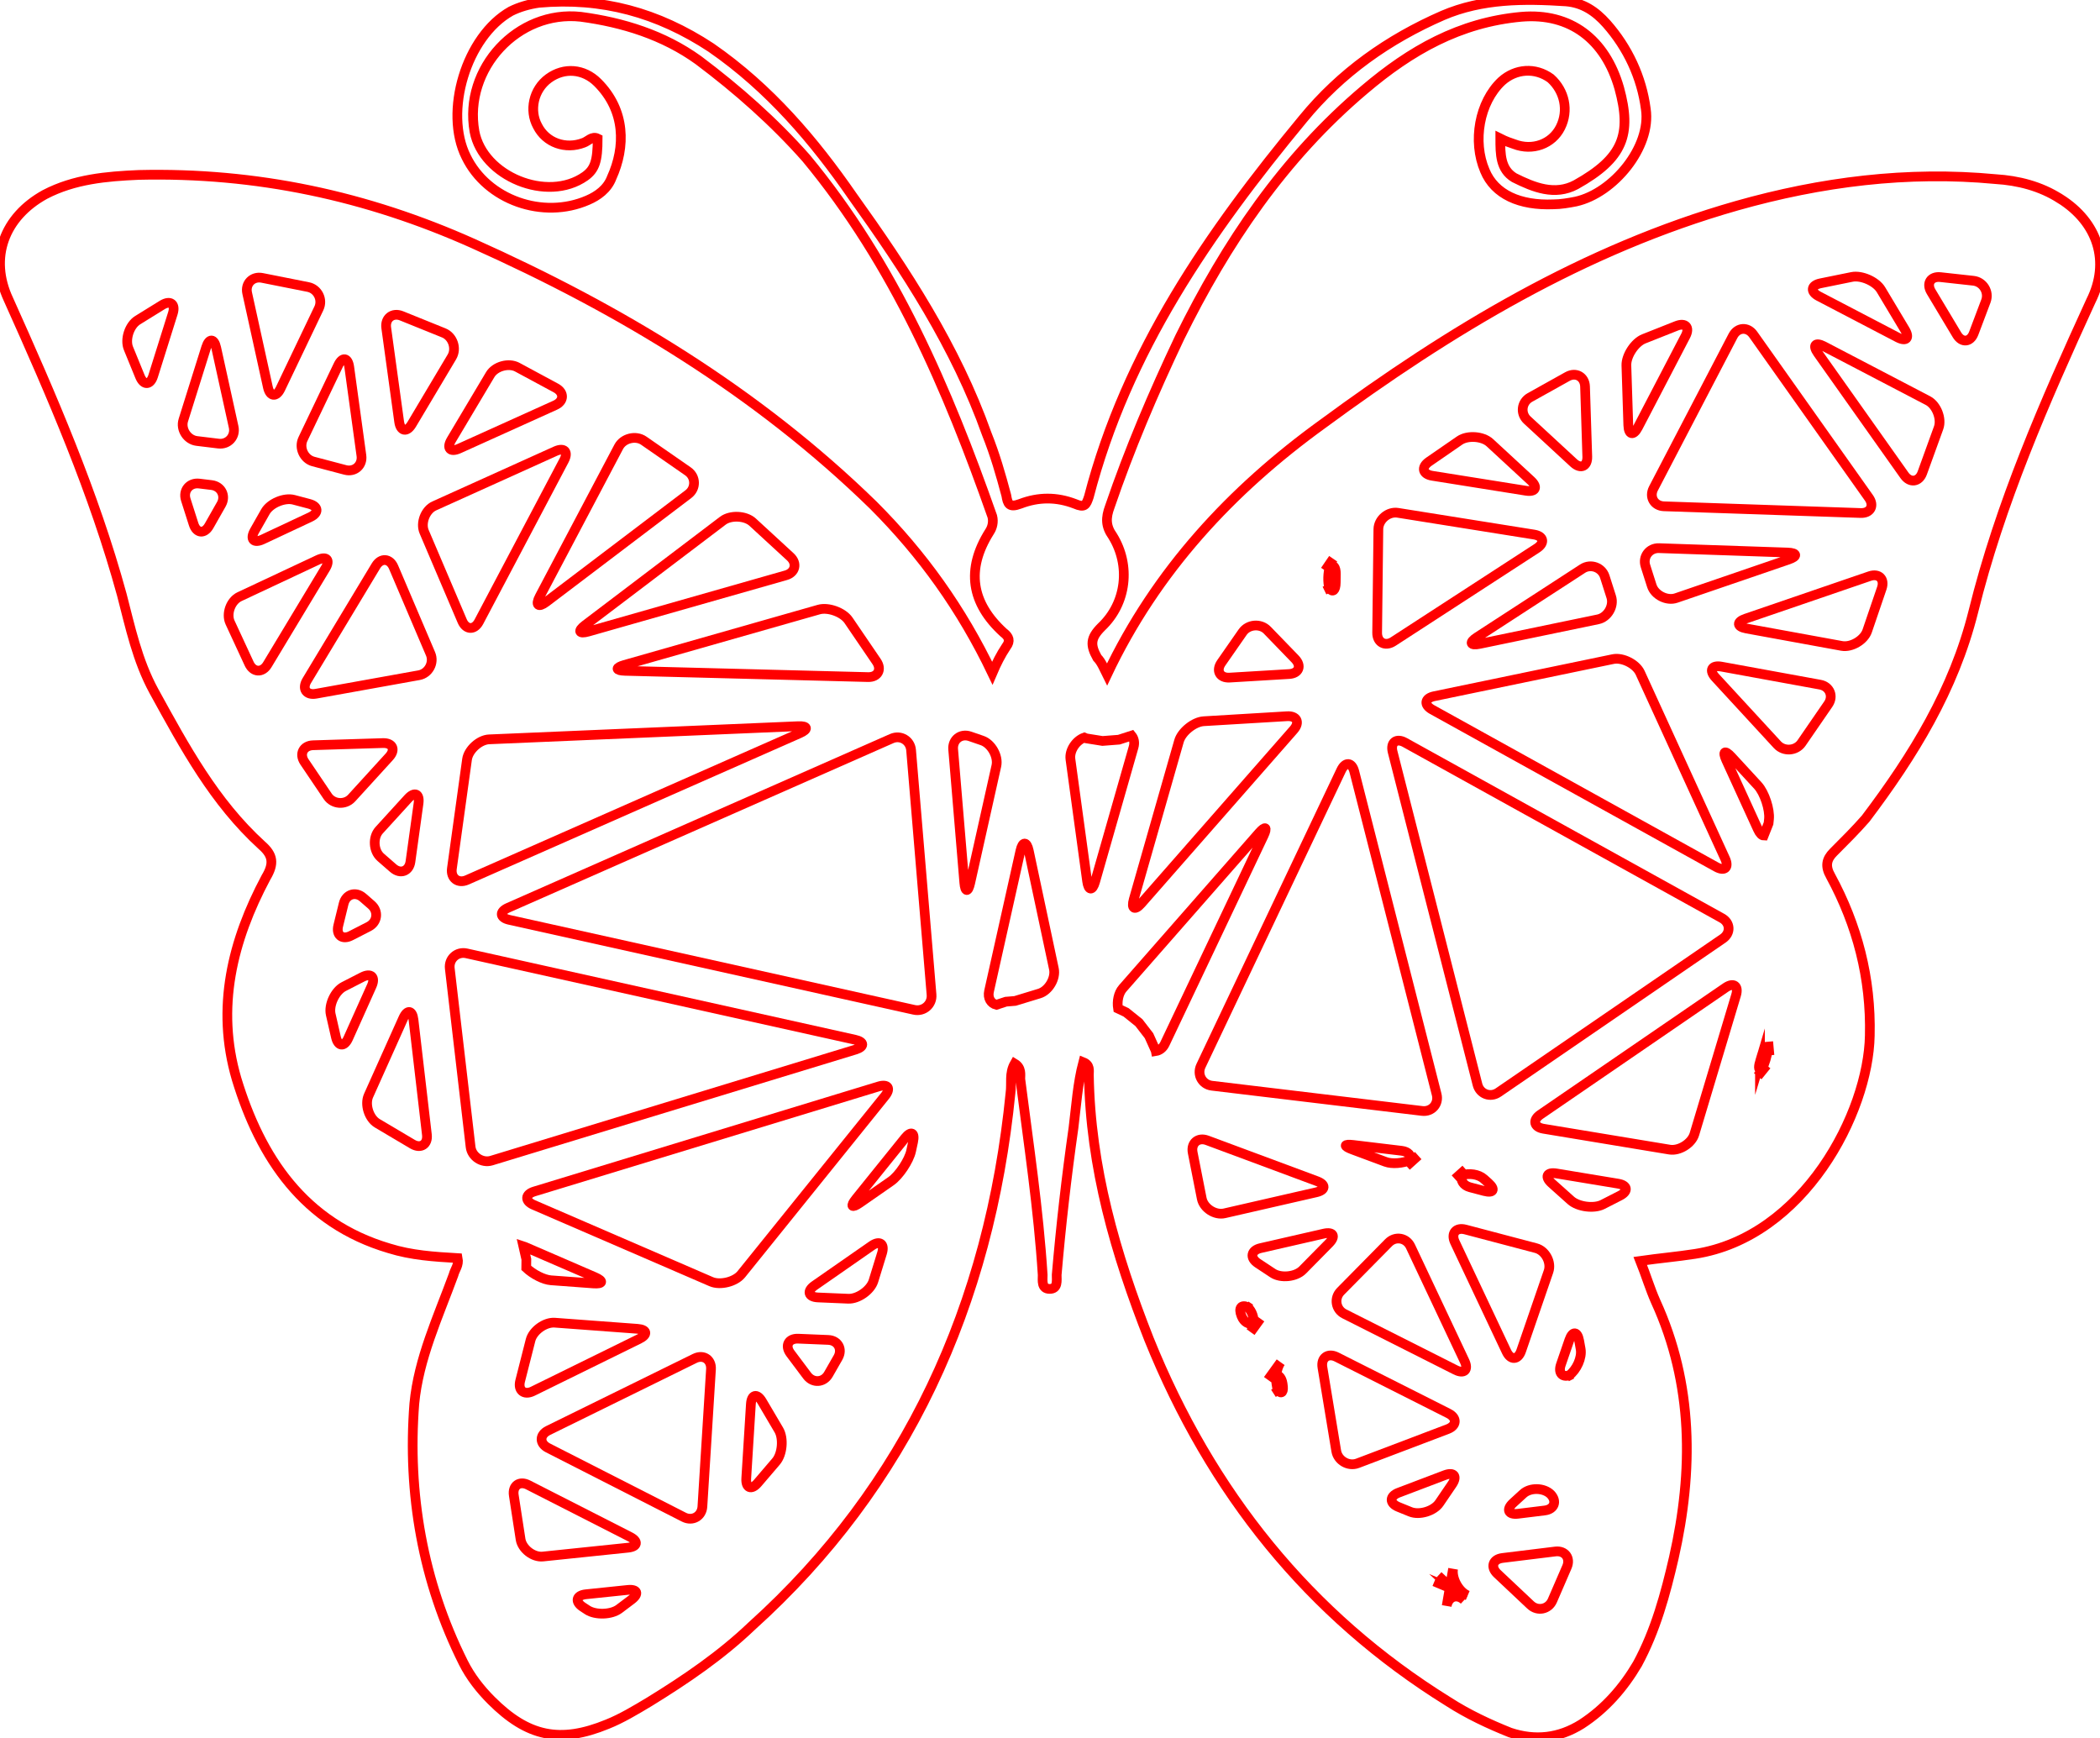
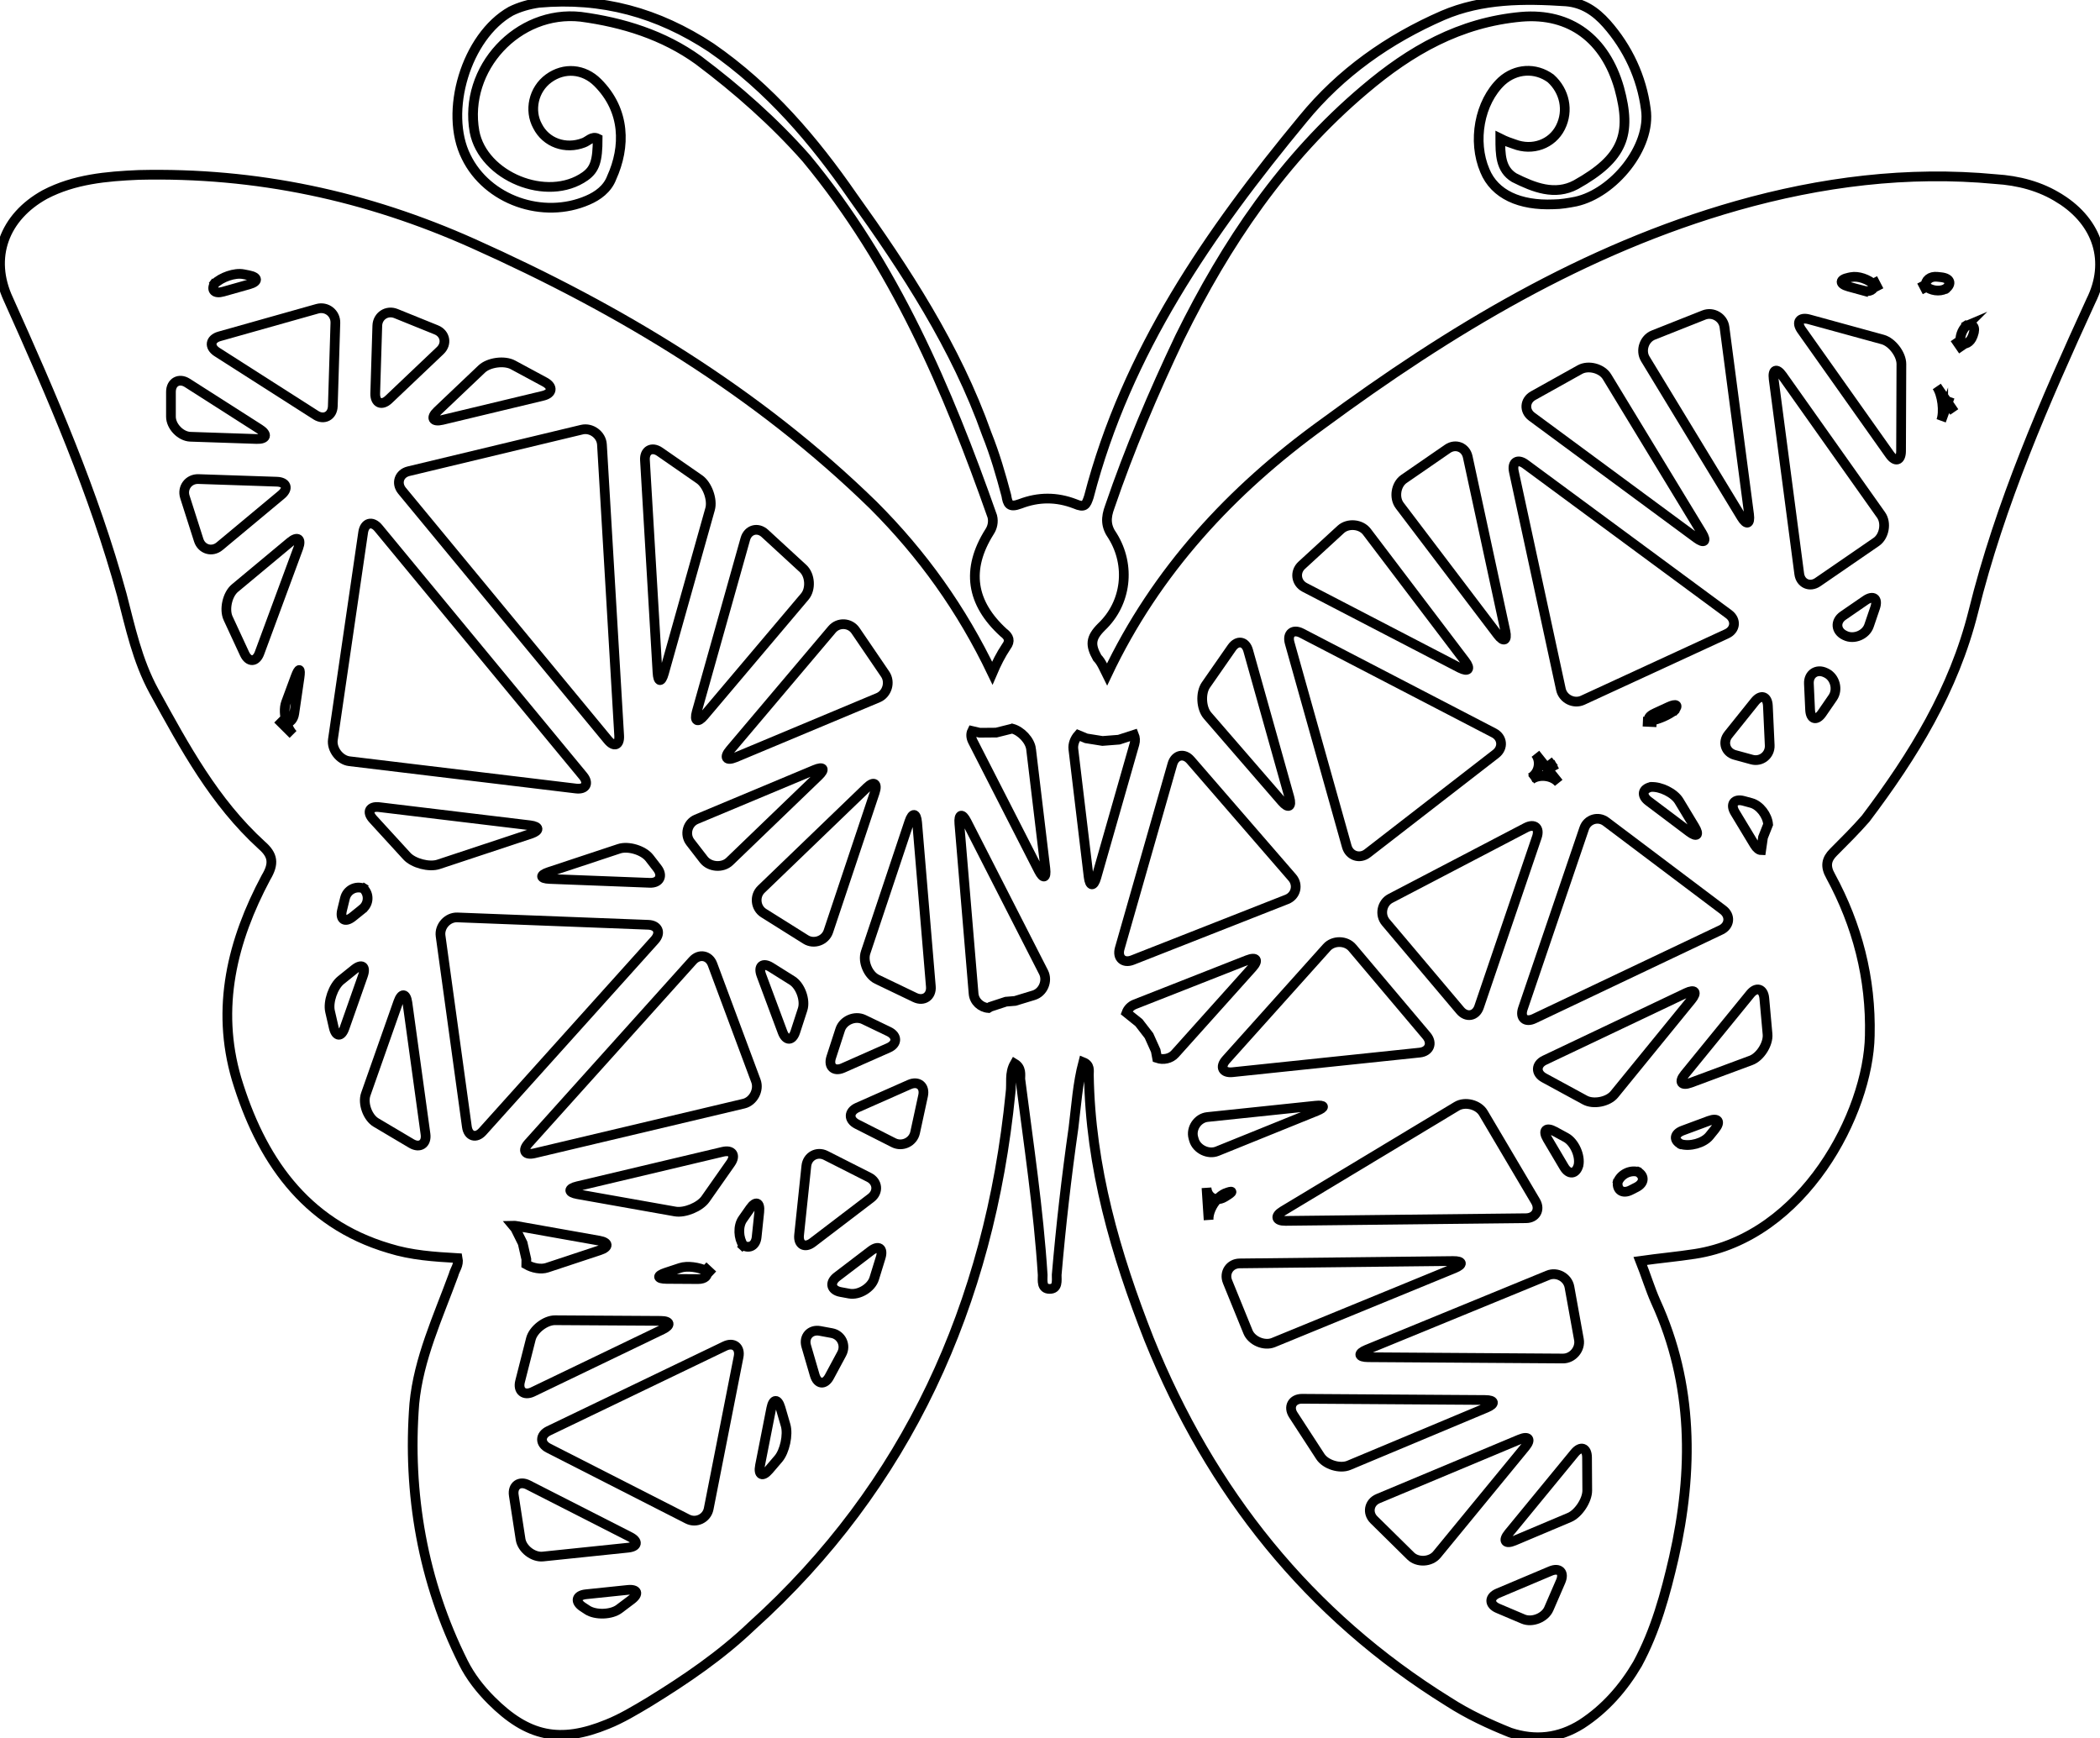
<svg xmlns="http://www.w3.org/2000/svg" version="1.1" width="216" height="178.687" viewBox="20.16,20.16,216,178.687">
-   <g fill="none" fill-rule="nonzero" stroke="#ff0000" stroke-width="1px" stroke-linecap="butt" stroke-linejoin="miter" stroke-miterlimit="10" stroke-dasharray="" stroke-dashoffset="0" font-family="none" font-weight="none" font-size="none" text-anchor="none" style="mix-blend-mode: normal">
-     <path d="M110.001,151.913c-0.295,0.956 -1.588,1.869 -2.587,1.827l-3.115,-0.131c-0.999,-0.042 -1.177,-0.655 -0.357,-1.226l5.887,-4.096c0.821,-0.571 1.347,-0.187 1.052,0.769z" />
-     <path d="M148.771,154.763c-0.096,-0.064 -0.187,-0.115 -0.273,-0.154c-0.063,-0.059 -0.131,-0.112 -0.203,-0.16zM149.105,156.293c0.249,-0.066 0.493,-0.234 0.692,-0.511l-1.004,1.391c0.183,-0.253 0.284,-0.561 0.312,-0.88zM147.873,155.552l-0.016,-0.039c-0.334,-0.819 -0.014,-1.207 0.641,-0.904c0.44,0.41 0.66,1.07 0.607,1.685c-0.481,0.127 -0.984,-0.132 -1.232,-0.742z" />
-     <path d="M155.623,141.648c0.937,0.349 0.9,0.92 -0.075,1.144l-9.443,2.164c-0.975,0.223 -2.143,-0.534 -2.336,-1.516l-0.932,-4.727c-0.193,-0.981 0.551,-1.614 1.488,-1.265z" />
-     <path d="M154.146,150.786c-0.702,0.712 -2.239,0.872 -3.073,0.321l-1.542,-1.02c-0.834,-0.552 -0.693,-1.327 0.281,-1.55l6.514,-1.493c0.975,-0.223 1.247,0.265 0.545,0.977z" />
-     <path d="M137.542,113.092c-0.659,0.752 -1.044,0.542 -0.769,-0.419l4.655,-16.289c0.275,-0.962 1.548,-1.983 2.546,-2.043l8.573,-0.514c0.998,-0.06 1.337,0.632 0.678,1.384z" />
-     <path d="M178.151,148.539c0.967,0.255 1.608,1.456 1.283,2.402l-2.81,8.163c-0.326,0.946 -1.078,0.987 -1.504,0.082l-5.315,-11.266c-0.427,-0.904 0.114,-1.554 1.08,-1.298z" />
-     <path d="M113.874,138.55c-0.211,0.977 -1.244,2.526 -2.065,3.097l-3.218,2.239c-0.821,0.571 -1.014,0.364 -0.387,-0.415l5.04,-6.253c0.628,-0.779 1.044,-0.58 0.832,0.398z" />
-     <path d="M128.561,119.81c0.208,0.978 -0.54,2.248 -1.497,2.539l-2.495,0.761l-0.939,0.077l-0.983,0.323c-0.568,-0.139 -0.915,-0.694 -0.756,-1.403l3.231,-14.454c0.218,-0.976 0.644,-0.974 0.853,0.004z" />
-     <path d="M81.354,151.521c0.918,0.397 0.838,0.72 -0.159,0.646l-4.358,-0.323c-0.772,-0.057 -1.857,-0.625 -2.549,-1.275l0.01,-0.884l-0.305,-1.338c0.063,0.02 0.128,0.045 0.197,0.075z" />
-     <path d="M105.349,157.977c0.999,0.042 1.501,0.951 1.005,1.819l-0.983,1.717c-0.497,0.868 -1.594,0.936 -2.194,0.136l-1.713,-2.284c-0.6,-0.8 -0.201,-1.558 0.798,-1.516z" />
-     <path d="M132.799,110.854c-0.275,0.962 -0.685,0.932 -0.82,-0.058l-1.716,-12.544c-0.123,-0.896 0.562,-1.924 1.424,-2.231l0.199,0.083l1.673,0.267l1.689,-0.131l1.304,-0.422c0.243,0.299 0.338,0.722 0.206,1.182z" />
-     <path d="M173.258,141.838c0.745,0.667 0.524,1.078 -0.443,0.823l-1.447,-0.382c-0.693,-0.183 -1.004,-0.709 -0.852,-1.24c0.763,-0.24 1.723,-0.114 2.275,0.381zM170.919,140.43c-0.211,0.19 -0.344,0.4 -0.404,0.61c-0.266,0.084 -0.509,0.212 -0.701,0.386z" />
-     <path d="M164.33,138.524c0.694,0.083 1.025,0.494 0.908,0.962c-0.82,0.328 -1.888,0.426 -2.566,0.174l-3.425,-1.274c-0.937,-0.349 -0.882,-0.578 0.111,-0.459zM165.238,139.486c0.312,-0.125 0.589,-0.283 0.794,-0.468l-1.202,1.083c0.223,-0.201 0.357,-0.413 0.408,-0.615z" />
-     <path d="M139.974,127.523c-0.206,0.433 -0.555,0.687 -0.931,0.747l-0.007,-0.037l-0.694,-1.545l-1.035,-1.341l-1.321,-1.062l-0.827,-0.391c-0.121,-0.739 0.042,-1.58 0.479,-2.079l14.027,-15.994c0.659,-0.752 0.89,-0.6 0.461,0.303z" />
-     <path d="M121.189,96.329c0.946,0.326 1.673,1.627 1.455,2.603l-2.694,12.056c-0.218,0.976 -0.519,0.955 -0.603,-0.041l-1.147,-13.712c-0.083,-0.997 0.779,-1.667 1.724,-1.342z" />
-     <path d="M152.089,162.536c0.131,0.792 -0.09,1.044 -0.464,0.678c-0.183,-0.471 -0.243,-1.07 -0.182,-1.634c0.299,0.047 0.544,0.341 0.63,0.858zM151.625,163.214c0.051,0.13 0.111,0.25 0.18,0.357l-0.48,-0.739c0.107,0.165 0.208,0.292 0.3,0.382zM151.885,160.272c-0.24,0.333 -0.388,0.806 -0.442,1.307c-0.272,-0.043 -0.588,0.12 -0.867,0.506z" />
-     <path d="M167.93,132.726c0.247,0.969 -0.499,1.819 -1.491,1.7l-21.627,-2.595c-0.993,-0.119 -1.557,-1.142 -1.128,-2.045l14.424,-30.402c0.429,-0.903 1.104,-0.838 1.352,0.131z" />
-     <path d="M170.802,160.156c0.427,0.904 -0.04,1.359 -0.932,0.908l-11.432,-5.766c-0.893,-0.45 -1.084,-1.613 -0.381,-2.325l4.926,-4.994c0.702,-0.712 1.831,-0.519 2.258,0.385z" />
-     <path d="M197.272,114.593c0.875,0.485 0.925,1.534 0.1,2.1l-23.097,15.831c-0.825,0.565 -1.897,0.162 -2.144,-0.807l-8.728,-34.221c-0.247,-0.969 0.38,-1.453 1.255,-0.969z" />
-     <path d="M100.267,167.24c0.508,0.861 0.366,2.483 -0.284,3.243l-1.891,2.212c-0.65,0.76 -1.237,0.522 -1.175,-0.476l0.478,-7.643c0.062,-0.998 0.633,-1.135 1.141,-0.273z" />
-     <path d="M96.406,151.224c-0.628,0.779 -2.173,1.16 -3.091,0.763l-18.274,-7.902c-0.918,-0.397 -0.879,-1.086 0.077,-1.377l35.416,-10.802c0.957,-0.292 1.285,0.195 0.658,0.974z" />
-     <path d="M92.407,175.119c-0.062,0.998 -1.016,1.542 -1.907,1.088l-13.971,-7.121c-0.891,-0.454 -0.885,-1.35 0.013,-1.791l15.078,-7.415c0.897,-0.441 1.732,0.115 1.67,1.114z" />
-     <path d="M169.15,165.54c0.893,0.45 0.851,1.256 -0.084,1.61l-9.267,3.518c-0.935,0.355 -2.033,-0.277 -2.196,-1.264l-1.421,-8.597c-0.163,-0.987 0.567,-1.523 1.46,-1.073z" />
-     <path d="M153.367,87.931c0.695,0.719 0.393,1.497 -0.606,1.557l-6.127,0.367c-0.998,0.06 -1.425,-0.701 -0.854,-1.522l2.194,-3.153c0.571,-0.821 1.838,-0.923 2.533,-0.204z" />
-     <path d="M108.107,127.1c0.976,0.217 0.996,0.726 0.039,1.017l-37.436,11.418c-0.957,0.292 -2.029,-0.41 -2.145,-1.403l-2.142,-18.362c-0.116,-0.993 0.744,-1.77 1.721,-1.553z" />
-     <path d="M168.204,174.756c-0.563,0.827 -2.052,1.277 -2.978,0.901l-1.237,-0.502c-0.927,-0.376 -0.918,-1.107 0.017,-1.462l4.767,-1.81c0.935,-0.355 1.307,0.117 0.744,0.944z" />
-     <path d="M182.74,158.908c0.161,0.891 -0.41,2.15 -1.182,2.714c-0.723,0.217 -1.139,-0.268 -0.849,-1.108l0.872,-2.533c0.326,-0.946 0.829,-0.907 1.006,0.077zM181.557,161.622c0.091,-0.027 0.186,-0.066 0.286,-0.116l-0.535,0.269c0.085,-0.043 0.168,-0.094 0.249,-0.153z" />
-     <path d="M115.975,122.468c0.083,0.997 -0.809,1.776 -1.786,1.559l-41.648,-9.257c-0.976,-0.217 -1.037,-0.837 -0.122,-1.241l39.456,-17.402c0.915,-0.404 1.913,0.189 1.997,1.186z" />
-     <path d="M179.687,173.885c-0.007,-0.007 -0.014,-0.015 -0.022,-0.022c-0.008,-0.008 -0.016,-0.017 -0.024,-0.025zM179.048,175.519l-2.75,0.338c-0.993,0.122 -1.248,-0.432 -0.511,-1.108l1.035,-0.949c0.729,-0.669 2.14,-0.634 2.843,0.063c0.665,0.713 0.364,1.535 -0.618,1.656z" />
-     <path d="M85.725,156.835c0.997,0.074 1.097,0.589 0.2,1.03l-10.961,5.39c-0.897,0.441 -1.548,-0.087 -1.302,-1.056l1.07,-4.205c0.247,-0.969 1.49,-1.864 2.488,-1.79z" />
-     <path d="M68.196,110.67c-0.915,0.404 -1.693,-0.183 -1.555,-1.174l1.556,-11.224c0.137,-0.991 1.274,-2.024 2.273,-2.066l31.786,-1.354c0.999,-0.043 1.083,0.318 0.168,0.722z" />
-     <path d="M186.59,141.905c0.987,0.163 1.082,0.781 0.192,1.236l-1.778,0.908c-0.891,0.455 -2.527,0.242 -3.272,-0.425l-1.969,-1.762c-0.745,-0.667 -0.504,-1.17 0.483,-1.007z" />
-     <path d="M157.55,80.088c-0.01,0.816 -0.31,1.033 -0.658,0.597c-0.183,-0.681 -0.151,-1.598 0.065,-2.326c0.35,-0.16 0.612,0.136 0.604,0.83zM156.651,80.29c0.081,0.166 0.162,0.298 0.24,0.396c0.038,0.143 0.086,0.275 0.143,0.393zM157.286,77.627c-0.136,0.2 -0.247,0.452 -0.33,0.733c-0.154,0.07 -0.326,0.23 -0.498,0.483z" />
+   <g fill="none" fill-rule="nonzero" stroke="#000000" stroke-width="1px" stroke-linecap="butt" stroke-linejoin="miter" stroke-miterlimit="10" stroke-dasharray="" stroke-dashoffset="0" font-family="none" font-weight="none" font-size="none" text-anchor="none" style="mix-blend-mode: normal">
+     <path d="M115.905,121.633c0.083,0.997 -0.735,1.56 -1.636,1.127l-3.905,-1.875c-0.901,-0.433 -1.486,-1.814 -1.169,-2.763l4.498,-13.464c0.317,-0.948 0.717,-0.9 0.8,0.096z" />
+     <path d="M114.286,136.645c-0.212,0.977 -1.315,1.503 -2.207,1.051l-3.768,-1.909c-0.892,-0.452 -0.87,-1.309 0.045,-1.713l5.345,-2.365c0.914,-0.405 1.617,0.168 1.406,1.146z" />
+     <path d="M111.578,126.26c0.901,0.433 0.888,1.27 -0.026,1.675l-4.688,2.074c-0.914,0.405 -1.52,-0.142 -1.211,-1.093l0.928,-2.857c0.309,-0.951 1.519,-1.469 2.421,-1.037z" />
+     <path d="M110.077,151.668c-0.295,0.956 -1.573,1.73 -2.556,1.548l-0.895,-0.165c-0.983,-0.181 -1.172,-0.969 -0.377,-1.576l3.493,-2.664c0.795,-0.606 1.296,-0.257 1.001,0.698z" />
+     <path d="M146.101,143.295c-0.248,0.149 -0.501,0.215 -0.737,0.209c0.244,-0.265 0.519,-0.477 0.801,-0.599c0.853,-0.336 0.896,-0.189 0.064,0.313zM144.257,142.331c0.047,0.709 0.526,1.158 1.107,1.173c-0.546,0.594 -0.935,1.452 -0.89,2.134zM146.165,142.905c-0.025,0.01 -0.051,0.02 -0.077,0.031l0.109,-0.044c-0.011,0.004 -0.021,0.009 -0.032,0.013z" />
+     <path d="M166.89,126.687c0.645,0.764 0.295,1.632 -0.699,1.737l-19.266,2.017c-0.995,0.104 -1.322,-0.536 -0.654,-1.281l10.361,-11.555c0.668,-0.745 1.98,-0.725 2.625,0.039z" />
+     <path d="M109.551,141.259c0.892,0.452 0.989,1.51 0.194,2.117l-6.012,4.585c-0.795,0.606 -1.486,0.218 -1.381,-0.776l0.747,-7.1c0.105,-0.995 1.101,-1.537 1.993,-1.085z" />
+     <path d="M145.362,138.569c-0.927,0.375 -2.126,-0.212 -2.398,-1.175l-0.059,-0.209c-0.272,-0.962 0.451,-2.029 1.446,-2.133l11.104,-1.163c0.995,-0.104 1.062,0.167 0.135,0.542z" />
+     <path d="M141.017,128.549c-0.458,0.511 -1.211,0.654 -1.839,0.44l-0.142,-0.756l-0.694,-1.545l-1.035,-1.341l-1.277,-1.026c0.139,-0.375 0.431,-0.696 0.848,-0.86l11.58,-4.555c0.931,-0.366 1.194,0.012 0.526,0.757z" />
+     <path d="M105.363,115.956c-0.317,0.948 -1.481,1.366 -2.328,0.834l-4.324,-2.712c-0.847,-0.531 -0.974,-1.756 -0.254,-2.45l10.872,-10.468c0.72,-0.694 1.124,-0.439 0.807,0.51z" />
+     <path d="M92.724,143.481c-0.574,0.819 -2.133,1.462 -3.118,1.288l-10.043,-1.783c-0.985,-0.175 -0.996,-0.58 -0.023,-0.811l14.968,-3.549c0.973,-0.231 1.372,0.357 0.797,1.176z" />
+     <path d="M97.984,147.408c-0.09,0.857 -0.723,1.208 -1.364,0.853c-0.514,-0.755 -0.572,-1.994 -0.069,-2.711l0.768,-1.096c0.574,-0.819 1.044,-0.643 0.939,0.351zM96.311,148.034c0.101,0.095 0.205,0.17 0.308,0.227c0.073,0.107 0.155,0.204 0.246,0.289z" />
+     <path d="M127.496,120.159c0.455,0.891 -0.047,2.073 -1.004,2.365l-1.923,0.586l-0.94,0.077l-1.609,0.529l-0.199,0.123c-0.765,-0.056 -1.453,-0.669 -1.52,-1.472l-1.464,-17.497c-0.083,-0.997 0.288,-1.102 0.743,-0.212z" />
+     <path d="M101.639,121.014c0.847,0.531 1.385,2.014 1.076,2.965l-0.75,2.308c-0.309,0.951 -0.967,0.965 -1.316,0.028l-2.179,-5.851c-0.349,-0.937 0.149,-1.343 0.996,-0.812z" />
+     <path d="M132.923,110.421c-0.275,0.962 -0.668,0.93 -0.787,-0.063l-1.572,-13.138c-0.062,-0.518 0.147,-1.054 0.503,-1.457l0.818,0.341l1.673,0.267l1.689,-0.131l1.555,-0.504c0.117,0.282 0.143,0.61 0.047,0.946z" />
+     <path d="M105.715,157.276c0.983,0.182 1.493,1.244 1.02,2.125l-1.268,2.359c-0.473,0.881 -1.227,0.802 -1.507,-0.158l-0.874,-2.995c-0.28,-0.96 0.423,-1.738 1.406,-1.557z" />
+     <path d="M100.966,166.758c0.28,0.96 -0.09,2.68 -0.739,3.44l-0.984,1.151c-0.65,0.76 -1.107,0.539 -0.913,-0.442l1.163,-5.91c0.193,-0.981 0.666,-1.002 0.947,-0.042z" />
+     <path d="M153.075,110.42c0.655,0.756 0.379,1.878 -0.552,2.244l-15.882,6.247c-0.931,0.366 -1.586,-0.229 -1.312,-1.191l5.42,-18.97c0.275,-0.962 1.204,-1.167 1.859,-0.411z" />
+     <path d="M126.213,97.212l1.47,12.292c0.119,0.993 -0.217,1.095 -0.672,0.205l-6.794,-13.303c-0.201,-0.394 -0.208,-0.771 -0.065,-1.061l0.781,0.181l1.694,-0.014l1.644,-0.41l0.005,-0.002c0.911,0.246 1.83,1.216 1.938,2.112z" />
+     <path d="M178.103,143.716c0.509,0.861 0.019,1.732 -0.981,1.743l-24.736,0.275c-1,0.011 -1.143,-0.494 -0.287,-1.01l17.899,-10.78c0.857,-0.516 2.223,-0.171 2.732,0.689z" />
+     <path d="M151.131,158.25c-0.925,0.38 -2.227,-0.167 -2.605,-1.093l-2.107,-5.174c-0.377,-0.926 0.246,-1.863 1.246,-1.875l21.96,-0.245c1,-0.011 1.075,0.357 0.15,0.737z" />
+     <path d="M95.204,108.764c-0.72,0.694 -2.052,0.596 -2.663,-0.196l-1.378,-1.783c-0.611,-0.791 -0.3,-1.969 0.622,-2.355l12.165,-5.09c0.922,-0.386 1.125,-0.078 0.404,0.615z" />
+     <path d="M81.8,147.769c0.985,0.175 1.02,0.664 0.071,0.978l-5.445,1.803c-0.625,0.207 -1.476,0.044 -2.134,-0.334l0.006,-0.531l-0.377,-1.652l-0.753,-1.517l-0.242,-0.289c0.105,-0.003 0.22,0.005 0.342,0.027z" />
+     <path d="M182.564,157.935c0.178,0.984 -0.645,1.962 -1.645,1.955l-20.044,-0.134c-1,-0.007 -1.075,-0.393 -0.15,-0.773l18.658,-7.656c0.925,-0.38 2.028,0.225 2.206,1.209z" />
+     <path d="M93.052,175.348c-0.193,0.981 -1.277,1.508 -2.168,1.054l-14.313,-7.296c-0.891,-0.454 -0.881,-1.342 0.02,-1.775l18.124,-8.719c0.901,-0.434 1.609,0.114 1.416,1.095z" />
+     <path d="M93.481,151.301c-0.166,-0.155 -0.382,-0.294 -0.627,-0.412c-0.06,-0.165 -0.182,-0.342 -0.373,-0.519zM91.945,151.721l-3.214,-0.02c-1,-0.006 -1.051,-0.327 -0.101,-0.641l1.49,-0.493c0.733,-0.243 1.903,-0.079 2.735,0.322c0.169,0.468 -0.17,0.836 -0.909,0.832z" />
+     <path d="M97.912,131.339c0.349,0.937 -0.275,2.105 -1.248,2.336l-21.539,5.107c-0.973,0.231 -1.278,-0.282 -0.609,-1.026l16.894,-18.794c0.669,-0.744 1.686,-0.55 2.035,0.387z" />
+     <path d="M181.232,137.163c0.866,0.471 1.499,1.884 1.288,2.854c-0.253,0.925 -0.985,1.017 -1.485,0.171l-1.713,-2.895c-0.509,-0.861 -0.14,-1.244 0.739,-0.766zM182.51,140.06c0.004,-0.014 0.007,-0.029 0.01,-0.043c0.004,-0.016 0.009,-0.033 0.013,-0.049z" />
+     <path d="M179.234,99.121l0.849,-0.659c-0.79,0.613 -0.694,0.762 0.192,0.298l-0.937,0.49l1.145,1.432c-0.625,-0.781 -2.04,-0.949 -2.83,-0.336l0.849,-0.659l-0.937,0.49c0.886,-0.464 1.147,-1.708 0.523,-2.489zM177.566,100.178c0,0 0,0 0,0z" />
+     <path d="M152.787,102.187c0.27,0.963 -0.114,1.17 -0.769,0.414l-7.655,-8.838c-0.655,-0.756 -0.738,-2.333 -0.167,-3.153l2.664,-3.827c0.571,-0.821 1.413,-0.679 1.683,0.284z" />
+     <path d="M173.824,95.551c0.888,0.461 0.985,1.534 0.194,2.146l-13.209,10.232c-0.791,0.612 -1.851,0.262 -2.122,-0.701l-5.877,-20.94c-0.27,-0.963 0.347,-1.465 1.235,-1.004z" />
+     <path d="M111.204,89.497c0.563,0.827 0.203,2.039 -0.719,2.425l-14.689,6.146c-0.922,0.386 -1.199,0.008 -0.554,-0.755l10.498,-12.416c0.646,-0.764 1.854,-0.701 2.417,0.126z" />
+     <path d="M86.843,115.28c0.999,0.039 1.33,0.821 0.661,1.565l-17.712,19.703c-0.669,0.744 -1.474,0.497 -1.61,-0.494l-2.705,-19.629c-0.137,-0.991 0.726,-1.943 1.725,-1.904z" />
+     <path d="M172.92,164.156c1,0.007 1.077,0.399 0.155,0.786l-14.173,5.933c-0.922,0.386 -2.39,-0.066 -2.935,-0.904l-2.781,-4.276c-0.545,-0.838 -0.09,-1.67 0.909,-1.663z" />
+     <path d="M167.949,180.057c-0.635,0.773 -1.981,0.844 -2.694,0.142l-3.775,-3.721c-0.712,-0.702 -0.502,-1.79 0.421,-2.176l14.572,-6.099c0.922,-0.386 1.21,0.001 0.576,0.773z" />
+     <path d="M188.822,140.759c-0.065,-0.027 -0.131,-0.05 -0.198,-0.067c-0.062,-0.036 -0.131,-0.07 -0.205,-0.101zM188.482,142.273l-0.586,0.299c-0.825,0.421 -1.445,0.009 -1.341,-0.827c0.306,-0.795 1.246,-1.273 2.069,-1.054c0.717,0.418 0.677,1.163 -0.142,1.582zM186.594,141.539c-0.018,0.071 -0.03,0.14 -0.039,0.206c-0.023,0.059 -0.042,0.119 -0.057,0.181z" />
+     <path d="M172.291,123.732c-0.322,0.947 -1.289,1.129 -1.934,0.365l-7.662,-9.076c-0.645,-0.764 -0.404,-1.991 0.483,-2.454l13.932,-7.277c0.886,-0.463 1.451,0.021 1.128,0.967z" />
+     <path d="M197.383,113.743c0.799,0.602 0.694,1.633 -0.209,2.062l-19.214,9.13c-0.903,0.429 -1.484,-0.088 -1.162,-1.035l6.307,-18.534c0.322,-0.947 1.443,-1.292 2.242,-0.69z" />
+     <path d="M88.118,156.018c1,0.006 1.099,0.446 0.198,0.879l-13.356,6.426c-0.901,0.434 -1.556,-0.102 -1.309,-1.071l1.113,-4.374c0.247,-0.969 1.493,-1.932 2.493,-1.926z" />
+     <path d="M194.464,105.203c0.517,0.856 0.236,1.11 -0.563,0.508l-4.178,-3.148c-0.761,-0.573 -0.623,-1.274 0.248,-1.46c0.988,-0.068 2.394,0.624 2.889,1.445zM190.105,101.08c0,0 0,0 0,0zM190.105,101.08c-0.047,0.007 -0.091,0.015 -0.135,0.024c-0.043,0.003 -0.084,0.007 -0.125,0.013z" />
+     <path d="M87.769,109.457c0.611,0.791 0.224,1.544 -0.776,1.505l-10.297,-0.398c-0.999,-0.039 -1.049,-0.392 -0.1,-0.707l7.242,-2.4c0.949,-0.315 2.51,0.162 3.121,0.953z" />
    <path d="M83.839,185.648c-0.799,0.601 -2.434,0.652 -3.269,0.103l-0.465,-0.306c-0.835,-0.55 -0.676,-1.202 0.318,-1.306l4.302,-0.447c0.995,-0.103 1.19,0.394 0.391,0.995z" />
-     <path d="M179.837,184.775c-0.397,0.918 -1.522,1.15 -2.25,0.464l-3.417,-3.218c-0.728,-0.686 -0.463,-1.493 0.529,-1.615l5.438,-0.668c0.993,-0.122 1.588,0.674 1.191,1.592z" />
-     <path d="M177.948,75.142c0.988,0.158 1.136,0.86 0.298,1.405l-14.782,9.599c-0.839,0.545 -1.666,0.089 -1.654,-0.911l0.125,-10.646c0.012,-1 1.011,-1.842 1.998,-1.685z" />
-     <path d="M110.321,88.2c0.563,0.827 0.126,1.627 -0.874,1.602l-24.991,-0.645c-1,-0.026 -1.038,-0.326 -0.076,-0.6l20.005,-5.701c0.962,-0.274 2.486,0.278 3.049,1.105z" />
-     <path d="M64.069,136.87c0.116,0.993 -0.628,1.477 -1.489,0.967l-3.61,-2.14c-0.86,-0.51 -1.311,-1.932 -0.902,-2.845l3.572,-7.969c0.409,-0.913 0.934,-0.832 1.05,0.161z" />
-     <path d="M55.976,126.957c-0.409,0.913 -1.041,0.85 -1.264,-0.125l-0.533,-2.332c-0.223,-0.975 0.444,-2.406 1.334,-2.862l1.918,-0.983c0.89,-0.456 1.371,0 0.962,0.913z" />
+     <path d="M183.42,173.461c0.006,1 -0.909,2.389 -1.83,2.777l-5.676,2.394c-0.921,0.389 -1.208,0.004 -0.573,-0.768l6.776,-8.252c0.635,-0.773 1.276,-0.546 1.282,0.454z" />
+     <path d="M170.864,88.182c0.604,0.797 0.321,1.133 -0.566,0.672l-15.945,-8.278c-0.888,-0.461 -1.039,-1.598 -0.302,-2.274l4.018,-3.69c0.737,-0.676 2.077,-0.556 2.682,0.24z" />
+     <path d="M175.001,85.088c0.211,0.977 -0.182,1.158 -0.786,0.362l-10.09,-13.299c-0.604,-0.797 -0.386,-2.161 0.438,-2.729l4.493,-3.098c0.823,-0.568 1.858,-0.158 2.069,0.82z" />
+     <path d="M102.759,78.636c0.736,0.677 0.826,2.118 0.18,2.882l-10.368,12.263c-0.646,0.764 -1.021,0.565 -0.75,-0.398l5,-17.787c0.271,-0.963 1.277,-1.248 2.013,-0.571z" />
+     <path d="M63.927,136.817c0.136,0.991 -0.587,1.471 -1.447,0.961l-3.643,-2.16c-0.86,-0.51 -1.388,-1.963 -1.056,-2.907l3.347,-9.511c0.332,-0.943 0.8,-0.896 0.937,0.095z" />
    <path d="M84.961,178.232c0.891,0.454 0.787,1.012 -0.207,1.115l-8.755,0.91c-0.995,0.103 -2.142,-0.782 -2.294,-1.77l-0.698,-4.527c-0.152,-0.988 0.586,-1.523 1.477,-1.068z" />
-     <path d="M101.446,77.429c0.736,0.677 0.51,1.628 -0.452,1.902l-20.322,5.79c-0.962,0.274 -1.127,-0.056 -0.33,-0.66l14.166,-10.742c0.797,-0.604 2.329,-0.531 3.065,0.146z" />
-     <path d="M169.301,183.371l0.32,-1.855c-0.17,0.985 0.582,2.359 1.503,2.748l-1.582,-0.667l1.218,1.142c-0.729,-0.684 -1.629,-0.383 -1.799,0.603l0.32,-1.855l-1.582,-0.667c0.921,0.388 1.114,0.093 0.384,-0.591zM170.76,184.739c0,0 0,0 0,0z" />
-     <path d="M194.441,136.815c-0.287,0.958 -1.561,1.752 -2.547,1.589l-12.975,-2.148c-0.987,-0.163 -1.148,-0.892 -0.323,-1.457l19.055,-13.06c0.825,-0.565 1.363,-0.173 1.075,0.785z" />
-     <path d="M202.16,128.706c-0.028,-0.305 -0.082,-0.521 -0.153,-0.645c0.036,-0.276 0.046,-0.534 0.027,-0.754zM201.368,130.181c0.131,-0.06 0.301,-0.21 0.5,-0.456l-0.913,1.129c0.145,-0.179 0.284,-0.41 0.413,-0.673zM201.185,129.364l0.22,-0.735c0.199,-0.664 0.441,-0.849 0.601,-0.569c-0.089,0.688 -0.331,1.493 -0.638,2.12c-0.282,0.129 -0.379,-0.162 -0.183,-0.817z" />
-     <path d="M62.378,108.784c-0.137,0.991 -1.028,1.324 -1.782,0.667l-1.274,-1.11c-0.754,-0.657 -0.834,-2.053 -0.16,-2.792l2.974,-3.261c0.674,-0.739 1.21,-0.487 1.073,0.503z" />
-     <path d="M58.363,113.236c0.754,0.657 0.618,1.77 -0.272,2.226l-1.835,0.941c-0.89,0.456 -1.542,-0.059 -1.304,-1.03l0.556,-2.268c0.238,-0.971 1.23,-1.285 1.984,-0.628z" />
-     <path d="M56.331,102.243c-0.674,0.739 -1.907,0.649 -2.467,-0.18l-2.384,-3.531c-0.56,-0.829 -0.12,-1.688 0.88,-1.72l7.184,-0.223c1,-0.031 1.325,0.677 0.651,1.416z" />
-     <path d="M197.604,108.48c0.416,0.909 -0.043,1.334 -0.918,0.85l-29.219,-16.186c-0.875,-0.485 -0.77,-1.172 0.209,-1.375l18.398,-3.817c0.979,-0.203 2.374,0.503 2.79,1.413z" />
-     <path d="M200.968,100.956c0.678,0.736 1.25,2.465 1.145,3.46l-0.046,0.436l-0.495,1.249c-0.186,-0.003 -0.401,-0.211 -0.594,-0.632l-3.256,-7.121c-0.416,-0.909 -0.154,-1.083 0.523,-0.348z" />
-     <path d="M204.029,76.992c0.999,0.034 1.053,0.392 0.107,0.716l-11.576,3.966c-0.946,0.324 -2.196,-0.304 -2.5,-1.257l-0.651,-2.04c-0.304,-0.953 0.391,-1.871 1.39,-1.837z" />
-     <path d="M185.886,81.547c0.304,0.953 -0.371,2.108 -1.35,2.312l-12.178,2.527c-0.979,0.203 -1.12,-0.138 -0.281,-0.683l10.859,-7.052c0.839,-0.545 1.982,-0.137 2.286,0.816z" />
-     <path d="M177.627,69.593c0.735,0.678 0.482,1.199 -0.506,1.042l-9.652,-1.541c-0.988,-0.158 -1.152,-0.883 -0.329,-1.451l3.147,-2.171c0.823,-0.568 2.381,-0.457 3.116,0.221z" />
-     <path d="M90.915,68.635c0.822,0.57 0.846,1.744 0.05,2.349l-14.636,11.099c-0.797,0.604 -1.127,0.324 -0.66,-0.56l8.132,-15.407c0.467,-0.884 1.755,-1.199 2.577,-0.629z" />
-     <path d="M64.444,87.413c0.392,0.92 -0.2,2.017 -1.184,2.194l-10.601,1.907c-0.984,0.177 -1.452,-0.502 -0.936,-1.359l7.103,-11.788c0.516,-0.857 1.424,-0.793 1.816,0.127z" />
-     <path d="M69.419,84.108c-0.467,0.884 -1.326,0.849 -1.718,-0.071l-3.912,-9.179c-0.392,-0.92 0.127,-2.252 1.039,-2.663l12.463,-5.629c0.911,-0.412 1.356,0.061 0.889,0.945z" />
-     <path d="M183.423,67.125c0.032,0.999 -0.671,1.321 -1.406,0.642l-4.763,-4.398c-0.735,-0.678 -0.596,-1.844 0.277,-2.331l3.852,-2.149c0.873,-0.487 1.778,0.025 1.81,1.025z" />
-     <path d="M207.374,90.581c0.984,0.18 1.401,1.183 0.834,2.007l-2.746,3.991c-0.567,0.824 -1.811,0.912 -2.489,0.177l-6.374,-6.92c-0.677,-0.736 -0.371,-1.291 0.612,-1.112z" />
-     <path d="M77.33,60.063c0.88,0.474 0.849,1.36 -0.062,1.772l-9.886,4.465c-0.911,0.412 -1.311,-0.036 -0.799,-0.895l3.997,-6.71c0.512,-0.859 1.904,-1.244 2.784,-0.77z" />
-     <path d="M47.66,88.525c-0.516,0.857 -1.453,0.806 -1.873,-0.102l-1.959,-4.229c-0.42,-0.907 0.064,-2.24 0.97,-2.664l8.059,-3.782c0.905,-0.425 1.294,0.007 0.778,0.863z" />
-     <path d="M188.63,64.122c-0.462,0.887 -0.956,0.774 -0.988,-0.225l-0.196,-6.15c-0.032,-0.999 0.866,-2.368 1.795,-2.736l3.356,-1.331c0.93,-0.369 1.397,0.149 0.935,1.036z" />
-     <path d="M51.954,71.982c0.967,0.255 1.029,0.935 0.123,1.36l-4.912,2.305c-0.905,0.425 -1.317,-0.02 -0.823,-0.89l1.114,-1.963c0.494,-0.87 1.954,-1.484 2.921,-1.229z" />
-     <path d="M57.335,67.024c0.136,0.991 -0.694,1.726 -1.661,1.471l-3.281,-0.865c-0.967,-0.255 -1.503,-1.412 -1.071,-2.314l3.625,-7.584c0.431,-0.902 0.999,-0.814 1.135,0.177z" />
-     <path d="M212.214,85.063c-0.323,0.946 -1.629,1.713 -2.613,1.533l-9.824,-1.795c-0.984,-0.18 -1.021,-0.684 -0.075,-1.008l12.766,-4.374c0.946,-0.324 1.569,0.298 1.246,1.245z" />
-     <path d="M212.389,71.362c0.578,0.816 0.156,1.598 -0.843,1.564l-20.238,-0.691c-0.999,-0.034 -1.537,-0.955 -1.074,-1.842l8.178,-15.691c0.462,-0.887 1.502,-0.957 2.08,-0.141z" />
-     <path d="M65.809,54.403c0.927,0.375 1.342,1.609 0.83,2.468l-4.127,6.928c-0.512,0.859 -1.16,0.728 -1.296,-0.263l-1.329,-9.657c-0.136,-0.991 0.654,-1.606 1.581,-1.231z" />
-     <path d="M41.923,70.052c0.993,0.121 1.492,1.111 0.998,1.981l-1.252,2.207c-0.493,0.87 -1.291,0.787 -1.595,-0.166l-0.802,-2.513c-0.304,-0.953 0.385,-1.785 1.377,-1.664z" />
-     <path d="M44.191,64.076c0.215,0.977 -0.563,1.832 -1.556,1.712l-2.229,-0.271c-0.993,-0.121 -1.686,-1.196 -1.386,-2.15l2.349,-7.485c0.299,-0.954 0.814,-0.932 1.029,0.045z" />
-     <path d="M218.465,61.366c0.886,0.463 1.433,1.866 1.092,2.806l-1.676,4.629c-0.34,0.94 -1.259,1.065 -1.837,0.248l-8.898,-12.565c-0.578,-0.816 -0.269,-1.169 0.617,-0.706z" />
-     <path d="M51.858,49.683c0.981,0.195 1.53,1.292 1.099,2.194l-3.95,8.262c-0.431,0.902 -1.077,0.828 -1.292,-0.149l-2.131,-9.685c-0.215,-0.977 0.551,-1.758 1.532,-1.564z" />
-     <path d="M216.097,54.077c0.514,0.858 0.141,1.253 -0.745,0.79l-8.126,-4.243c-0.886,-0.463 -0.793,-1.125 0.187,-1.324l3.232,-0.657c0.98,-0.199 2.474,0.46 2.988,1.318z" />
-     <path d="M35.914,58.835c-0.299,0.954 -0.978,0.983 -1.356,0.057l-1.184,-2.895c-0.379,-0.926 0.093,-2.377 0.943,-2.904l2.518,-1.558c0.85,-0.526 1.401,-0.098 1.102,0.856z" />
-     <path d="M223.141,49.037c0.994,0.109 1.635,1.154 1.282,2.089l-1.248,3.309c-0.353,0.936 -1.22,1.013 -1.733,0.155l-2.652,-4.428c-0.514,-0.858 -0.034,-1.607 0.961,-1.498z" />
+     <path d="M186.206,132.713c-0.632,0.775 -2.142,1.073 -3.021,0.595l-4.205,-2.285c-0.879,-0.477 -0.854,-1.384 0.049,-1.813l14.565,-6.921c0.903,-0.429 1.175,-0.083 0.543,0.692z" />
+     <path d="M179.466,185.633c-0.397,0.918 -1.715,1.445 -2.635,1.055l-2.595,-1.1c-0.921,-0.39 -0.92,-1.17 0.001,-1.558l5.403,-2.28c0.921,-0.389 1.446,0.14 1.049,1.058z" />
+     <path d="M195.988,136.998c-0.595,0.736 -2.016,1.126 -2.948,0.837c-0.752,-0.401 -0.683,-1.066 0.195,-1.392l2.702,-1.004c0.937,-0.348 1.246,0.081 0.617,0.859zM193.04,137.835c0.051,0.027 0.106,0.053 0.164,0.078l-0.318,-0.133c0.049,0.021 0.101,0.039 0.153,0.055z" />
+     <path d="M201.964,126.534c0.09,0.996 -0.758,2.34 -1.696,2.688l-6.219,2.31c-0.937,0.348 -1.243,-0.079 -0.611,-0.854l6.751,-8.284c0.632,-0.775 1.353,-0.554 1.443,0.442z" />
+     <path d="M57.814,111.675c-0.09,-0.056 -0.183,-0.102 -0.278,-0.137c-0.073,-0.069 -0.154,-0.133 -0.245,-0.19zM57.429,113.66l-1.003,0.806c-0.779,0.626 -1.321,0.282 -1.083,-0.69l0.298,-1.218c0.213,-0.868 1.103,-1.313 1.895,-1.021c0.608,0.58 0.589,1.562 -0.107,2.122zM57.814,111.675c0,0 0,0 0,0z" />
+     <path d="M55.596,125.904c-0.332,0.943 -0.887,0.912 -1.11,-0.063l-0.38,-1.66c-0.223,-0.975 0.333,-2.576 1.113,-3.203l1.382,-1.111c0.779,-0.626 1.227,-0.31 0.895,0.634z" />
+     <path d="M74.676,105.046c0.993,0.12 1.036,0.554 0.087,0.869l-9.503,3.15c-0.949,0.315 -2.573,-0.108 -3.249,-0.846l-3.482,-3.805c-0.675,-0.738 -0.357,-1.356 0.635,-1.236z" />
+     <path d="M200.304,102.753c0.865,0.237 1.646,1.274 1.721,2.203l-0.527,1.331l-0.189,1.317c-0.215,-0.004 -0.462,-0.188 -0.689,-0.564l-2.005,-3.32c-0.517,-0.856 -0.069,-1.448 0.895,-1.184z" />
+     <path d="M197.971,83.327c0.805,0.594 0.701,1.606 -0.207,2.025l-14.814,6.832c-0.908,0.419 -2.027,-0.14 -2.239,-1.117l-4.84,-22.4c-0.211,-0.977 0.382,-1.361 1.187,-0.768z" />
+     <path d="M80.13,99.963c0.637,0.771 0.281,1.422 -0.712,1.303l-23.322,-2.81c-0.993,-0.12 -1.841,-1.229 -1.697,-2.218l3.116,-21.328c0.145,-0.99 0.926,-1.208 1.563,-0.437z" />
+     <path d="M192.183,93.438c0.078,-0.078 0.146,-0.151 0.202,-0.218c0.064,-0.052 0.122,-0.105 0.176,-0.157zM189.143,94.382c0.227,0.01 0.491,-0.016 0.772,-0.071c0.135,0.073 0.349,0.122 0.64,0.135zM190.373,93.518l1.412,-0.651c0.808,-0.372 1.054,-0.187 0.599,0.354c-0.593,0.484 -1.609,0.922 -2.47,1.09c-0.327,-0.177 -0.185,-0.496 0.458,-0.793z" />
+     <path d="M92.096,69.455c0.822,0.57 1.373,2.103 1.102,3.066l-4.749,16.895c-0.271,0.963 -0.6,0.927 -0.659,-0.071l-1.292,-21.859c-0.059,-0.998 0.704,-1.426 1.525,-0.856z" />
+     <path d="M50.426,93.556c-0.083,0.566 -0.398,0.902 -0.785,0.952c-0.224,-0.716 -0.271,-1.534 -0.063,-2.097l0.985,-2.666c0.347,-0.938 0.549,-0.886 0.404,0.103zM48.721,94.123c0.303,0.302 0.632,0.423 0.921,0.385c0.149,0.477 0.377,0.909 0.66,1.191z" />
+     <path d="M202.187,96.817c0.046,0.999 -0.873,1.734 -1.837,1.47l-1.741,-0.476c-0.965,-0.264 -1.304,-1.308 -0.678,-2.088l2.726,-3.401c0.625,-0.78 1.297,-0.562 1.343,0.437z" />
+     <path d="M208.009,89.389c0.9,0.437 1.232,1.697 0.665,2.521l-1.106,1.607c-0.567,0.824 -1.18,0.649 -1.226,-0.35l-0.124,-2.693c-0.046,-0.999 0.808,-1.561 1.707,-1.124z" />
+     <path d="M195.222,74.989c0.519,0.855 0.234,1.115 -0.571,0.522l-16.931,-12.493c-0.805,-0.594 -0.736,-1.675 0.137,-2.162l4.807,-2.681c0.873,-0.487 2.266,-0.12 2.785,0.735z" />
+     <path d="M83.846,95.823c0.059,0.998 -0.519,1.225 -1.156,0.454l-21.176,-25.64c-0.637,-0.771 -0.301,-1.775 0.671,-2.009l17.827,-4.278c0.972,-0.233 2.004,0.532 2.063,1.53z" />
+     <path d="M76.197,59.453c0.88,0.474 0.788,1.182 -0.184,1.415l-10.37,2.489c-0.972,0.233 -1.22,-0.222 -0.494,-0.91l4.56,-4.331c0.725,-0.689 2.331,-0.903 3.211,-0.429z" />
+     <path d="M200.066,73.084c0.13,0.991 -0.259,1.128 -0.778,0.274l-9.898,-16.284c-0.519,-0.855 -0.109,-2.078 0.82,-2.447l5.206,-2.066c0.929,-0.369 1.989,0.254 2.119,1.245z" />
+     <path d="M46.847,87.339c-0.347,0.938 -1.114,0.969 -1.534,0.061l-1.691,-3.65c-0.42,-0.907 -0.072,-2.455 0.696,-3.095l5.687,-4.738c0.768,-0.64 1.19,-0.342 0.843,0.596z" />
+     <path d="M48.635,69.705c0.999,0.034 1.231,0.707 0.462,1.347l-6.354,5.293c-0.768,0.64 -1.841,0.327 -2.145,-0.625l-1.42,-4.448c-0.304,-0.953 0.391,-1.872 1.391,-1.838z" />
+     <path d="M212.402,84.513c-0.323,0.946 -1.545,1.456 -2.445,1.02l-0.075,-0.036c-0.9,-0.437 -0.975,-1.44 -0.151,-2.007l2.297,-1.58c0.824,-0.567 1.325,-0.187 1.002,0.76z" />
+     <path d="M213.641,73.131c0.578,0.816 0.332,2.199 -0.492,2.766l-6.016,4.137c-0.824,0.567 -1.778,0.142 -1.908,-0.85l-2.632,-20.041c-0.13,-0.991 0.317,-1.167 0.895,-0.351z" />
+     <path d="M65.033,54.089c0.927,0.375 1.129,1.439 0.404,2.127l-5.294,5.028c-0.725,0.689 -1.419,0.378 -1.389,-0.622l0.215,-6.963c0.031,-1 0.989,-1.624 1.916,-1.249z" />
+     <path d="M46.879,64.303c0.843,0.538 0.686,1.043 -0.313,1.009l-6.824,-0.23c-0.999,-0.034 -1.999,-1.067 -1.999,-2.067l0,-2.548c0,-1 0.843,-1.462 1.686,-0.923z" />
+     <path d="M213.81,55.081c0.964,0.264 1.925,1.529 1.921,2.529l-0.033,8.94c-0.004,1 -0.585,1.184 -1.163,0.368l-9.071,-12.811c-0.578,-0.816 -0.191,-1.368 0.773,-1.103z" />
+     <path d="M220.039,60.883l0,-0.02c-0,0.007 -0,0.013 -0,0.02l0.424,0.617c0.079,-0.111 0.164,-0.283 0.249,-0.518l-0.209,0.577l0.668,0.973c-0.313,-0.456 -0.627,-0.606 -0.846,-0.48l-0.293,0.811c-0,0.007 -0,0.013 -0,0.02l0,-0.02l-0.209,0.577c0.34,-0.94 0.115,-2.705 -0.451,-3.53zM221.171,62.532c0,0 0,0 0,0z" />
+     <path d="M54.392,61.937c-0.031,1 -0.905,1.461 -1.747,0.922l-10.153,-6.485c-0.843,-0.538 -0.723,-1.348 0.239,-1.619l10.062,-2.837c0.962,-0.271 1.894,0.457 1.863,1.456z" />
+     <path d="M45.753,48.472c0.981,0.195 0.999,0.661 0.037,0.932l-2.687,0.758c-0.857,0.242 -1.236,-0.149 -0.883,-0.801c0.697,-0.69 2.09,-1.175 2.984,-0.997zM42.22,49.36c-0.068,0.068 -0.13,0.137 -0.184,0.209l0.348,-0.46c-0.066,0.087 -0.12,0.171 -0.164,0.251z" />
+     <path d="M213.431,50.04c-0.109,-0.21 -0.273,-0.409 -0.473,-0.587c0.007,-0.19 -0.047,-0.412 -0.173,-0.654zM211.779,50.044l-1.487,-0.408c-0.964,-0.264 -0.949,-0.728 0.031,-0.927l0.225,-0.046c0.748,-0.152 1.765,0.213 2.41,0.789c-0.02,0.507 -0.477,0.784 -1.179,0.591zM213.431,50.04c0,0 0,0 0,0z" />
+     <path d="M219.83,48.674c0.931,0.102 1.123,0.677 0.453,1.192c-0.651,0.331 -1.515,0.192 -2.075,-0.278c-0.017,-0.606 0.473,-1.041 1.233,-0.957zM220.134,49.971c0,0 0,0 0,0zM220.134,49.971c0.054,-0.034 0.103,-0.069 0.149,-0.104c0.045,-0.023 0.089,-0.048 0.131,-0.075zM218.208,49.589c0.005,0.187 0.059,0.39 0.167,0.599l-0.568,-1.092c0.099,0.19 0.237,0.356 0.4,0.493z" />
+     <path d="M223.057,54.749c-0.247,0.654 -0.77,0.905 -1.256,0.716c-0.083,-0.647 0.146,-1.363 0.614,-1.795c0.661,-0.283 1.003,0.123 0.692,0.946zM221.218,54.972c0.171,0.248 0.373,0.411 0.583,0.493c0.035,0.276 0.127,0.539 0.281,0.763zM222.415,53.67c-0.09,0.038 -0.185,0.089 -0.286,0.154l0.503,-0.322c-0.077,0.05 -0.15,0.106 -0.218,0.169z" />
    <path d="M232.052,40.599c-2.015,-1.296 -4.318,-1.871 -6.621,-2.015c-9.068,-0.864 -17.993,0.288 -26.63,2.735c-15.69,4.462 -29.509,12.811 -42.607,22.455c-9.356,6.765 -17.129,15.114 -22.167,25.766c-0.288,-0.576 -0.576,-1.296 -1.008,-1.727c-0.72,-1.296 -0.72,-2.015 0.432,-3.167c2.591,-2.447 3.023,-6.334 1.152,-9.356c-0.72,-1.008 -0.72,-1.871 -0.288,-3.023c2.015,-5.902 4.462,-11.659 7.197,-17.417c4.75,-9.644 10.652,-18.425 19.001,-25.478c4.75,-4.03 9.788,-6.909 16.122,-7.485c5.038,-0.432 8.637,2.303 10.076,7.341c1.296,4.75 0.432,7.197 -4.462,9.932c-2.159,1.152 -4.318,0.288 -6.334,-0.72c-1.439,-0.864 -1.439,-2.447 -1.439,-4.03c0.576,0.288 1.008,0.432 1.439,0.576c1.871,0.72 3.886,0 4.75,-1.727c0.864,-1.727 0.432,-3.743 -1.008,-5.038c-1.583,-1.152 -3.599,-1.008 -5.038,0.288c-2.303,2.159 -3.023,6.19 -1.727,9.212c1.008,2.447 3.599,3.599 7.053,3.455c0.72,0 1.583,-0.144 2.303,-0.288c3.886,-0.864 7.773,-5.614 7.197,-9.5c-0.432,-3.311 -1.871,-6.334 -4.03,-8.781c-1.152,-1.296 -2.447,-2.159 -4.174,-2.303c-4.318,-0.288 -8.637,-0.288 -12.667,1.439c-5.614,2.447 -10.508,5.902 -14.394,10.652c-9.644,11.659 -18.137,23.895 -22.023,38.865c-0.288,0.864 -0.432,1.152 -1.439,0.72c-1.871,-0.72 -3.743,-0.72 -5.614,0c-1.152,0.432 -1.296,0 -1.439,-0.864c-0.576,-2.159 -1.152,-4.174 -2.015,-6.334c-3.167,-8.925 -8.349,-16.841 -13.819,-24.47c-3.886,-5.614 -8.493,-11.084 -14.538,-15.258c-5.47,-3.599 -11.228,-5.182 -17.705,-4.606c-1.008,0.144 -2.015,0.432 -2.879,0.864c-4.606,2.591 -6.909,10.364 -4.606,14.97c2.159,4.462 7.917,6.477 12.523,4.462c1.008,-0.432 2.015,-1.152 2.447,-2.303c1.439,-3.167 1.439,-6.909 -1.439,-9.788c-1.439,-1.439 -3.455,-1.583 -5.038,-0.432c-1.583,1.152 -2.015,3.311 -1.152,4.894c0.864,1.727 2.879,2.447 4.75,1.727c0.432,-0.144 0.864,-0.72 1.439,-0.432c0,2.303 -0.288,3.167 -1.296,3.886c-3.886,2.735 -10.508,0 -11.372,-4.606c-1.152,-6.477 4.462,-12.523 10.94,-11.803c4.318,0.576 8.493,1.871 12.091,4.462c4.03,3.023 7.773,6.334 11.084,10.076c9.068,10.94 14.538,23.751 19.145,36.85c0.144,0.576 0,1.152 -0.288,1.583c-2.447,3.886 -1.871,7.341 1.439,10.364c0.576,0.432 0.72,0.864 0.288,1.439c-0.576,0.864 -1.008,1.727 -1.439,2.735c-3.167,-6.621 -7.197,-12.235 -12.235,-17.273c-11.947,-11.659 -26.054,-20.152 -41.168,-26.918c-10.94,-4.894 -22.311,-7.341 -34.403,-7.053c-3.311,0.144 -6.621,0.432 -9.644,2.015c-4.174,2.303 -5.758,6.477 -3.743,10.796c4.462,9.932 8.781,19.864 11.659,30.372c0.864,3.311 1.583,6.765 3.311,9.932c3.167,5.758 6.19,11.372 11.084,15.834c1.152,1.008 1.296,1.871 0.432,3.311c-3.455,6.477 -5.182,13.387 -3.023,20.728c2.447,8.061 6.909,14.826 15.69,17.417c2.303,0.72 4.606,0.864 7.053,1.008c0.144,0.72 -0.288,1.152 -0.432,1.727c-1.583,4.318 -3.599,8.637 -4.03,13.243c-0.72,9.212 0.864,18.281 5.038,26.63c0.72,1.439 1.727,2.735 2.879,3.886c3.743,3.743 7.053,4.462 11.947,2.447c1.439,-0.576 2.879,-1.439 4.318,-2.303c3.743,-2.303 7.341,-4.75 10.508,-7.773c15.978,-14.394 24.47,-33.107 26.63,-54.843c0.144,-1.008 -0.144,-2.015 0.432,-3.023c0.72,0.432 0.576,1.152 0.576,1.583c0.864,6.765 1.871,13.387 2.303,20.152c0,0.576 -0.144,1.439 0.72,1.439c0.864,0 0.72,-0.864 0.72,-1.439c0.432,-5.038 1.008,-10.076 1.727,-15.114c0.288,-2.303 0.432,-4.606 1.008,-6.765c0.72,0.288 0.576,0.864 0.576,1.296c0.144,9.5 2.735,18.425 6.19,27.205c6.334,15.69 16.41,28.357 30.804,37.282c2.015,1.296 4.174,2.303 6.334,3.167c2.591,0.864 5.038,0.576 7.341,-0.864c2.447,-1.583 4.318,-3.743 5.758,-6.19c1.871,-3.455 2.879,-7.197 3.743,-10.94c2.015,-8.925 2.015,-17.849 -1.871,-26.342c-0.576,-1.296 -1.008,-2.735 -1.583,-4.174c2.015,-0.288 3.743,-0.432 5.614,-0.72c11.228,-1.727 17.849,-14.538 17.993,-22.455c0.144,-5.902 -1.296,-11.372 -4.03,-16.41c-0.576,-1.008 -0.432,-1.727 0.288,-2.447c1.152,-1.152 2.303,-2.303 3.311,-3.455c4.894,-6.477 9.068,-13.243 11.084,-21.304c2.735,-11.084 7.341,-21.592 12.091,-31.956c2.015,-4.03 0.72,-8.061 -3.167,-10.508z" />
  </g>
</svg>
